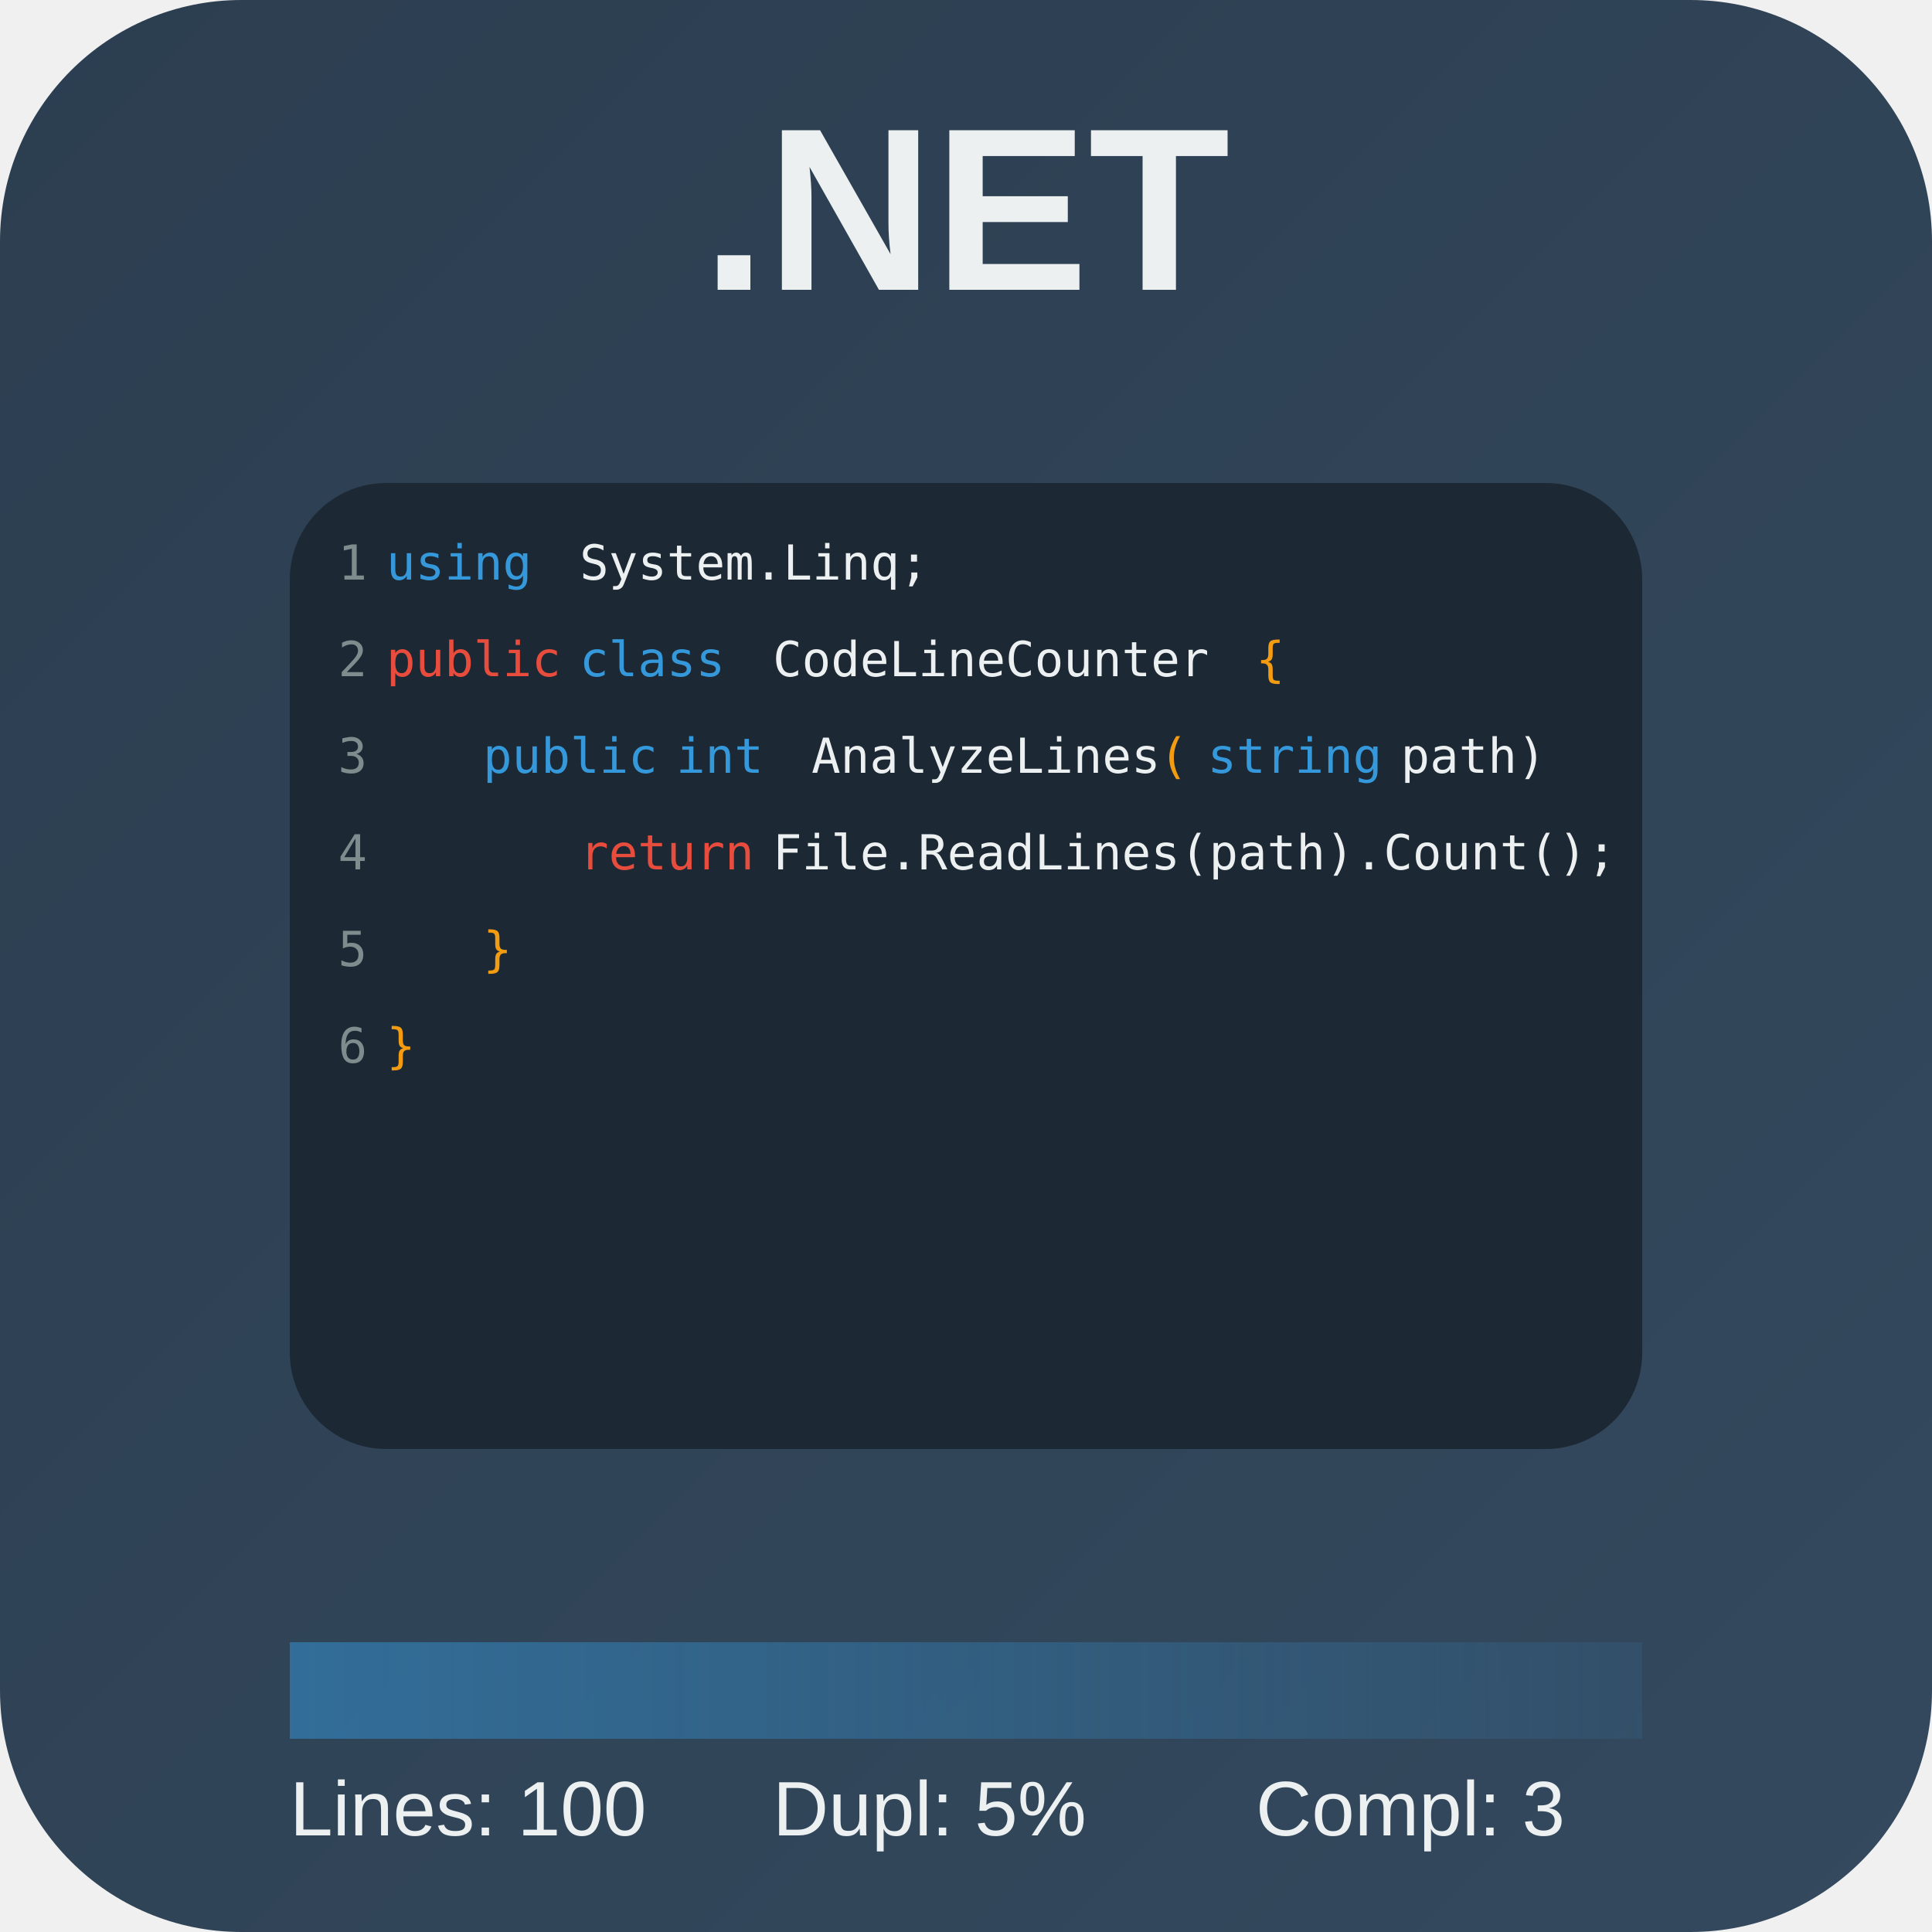
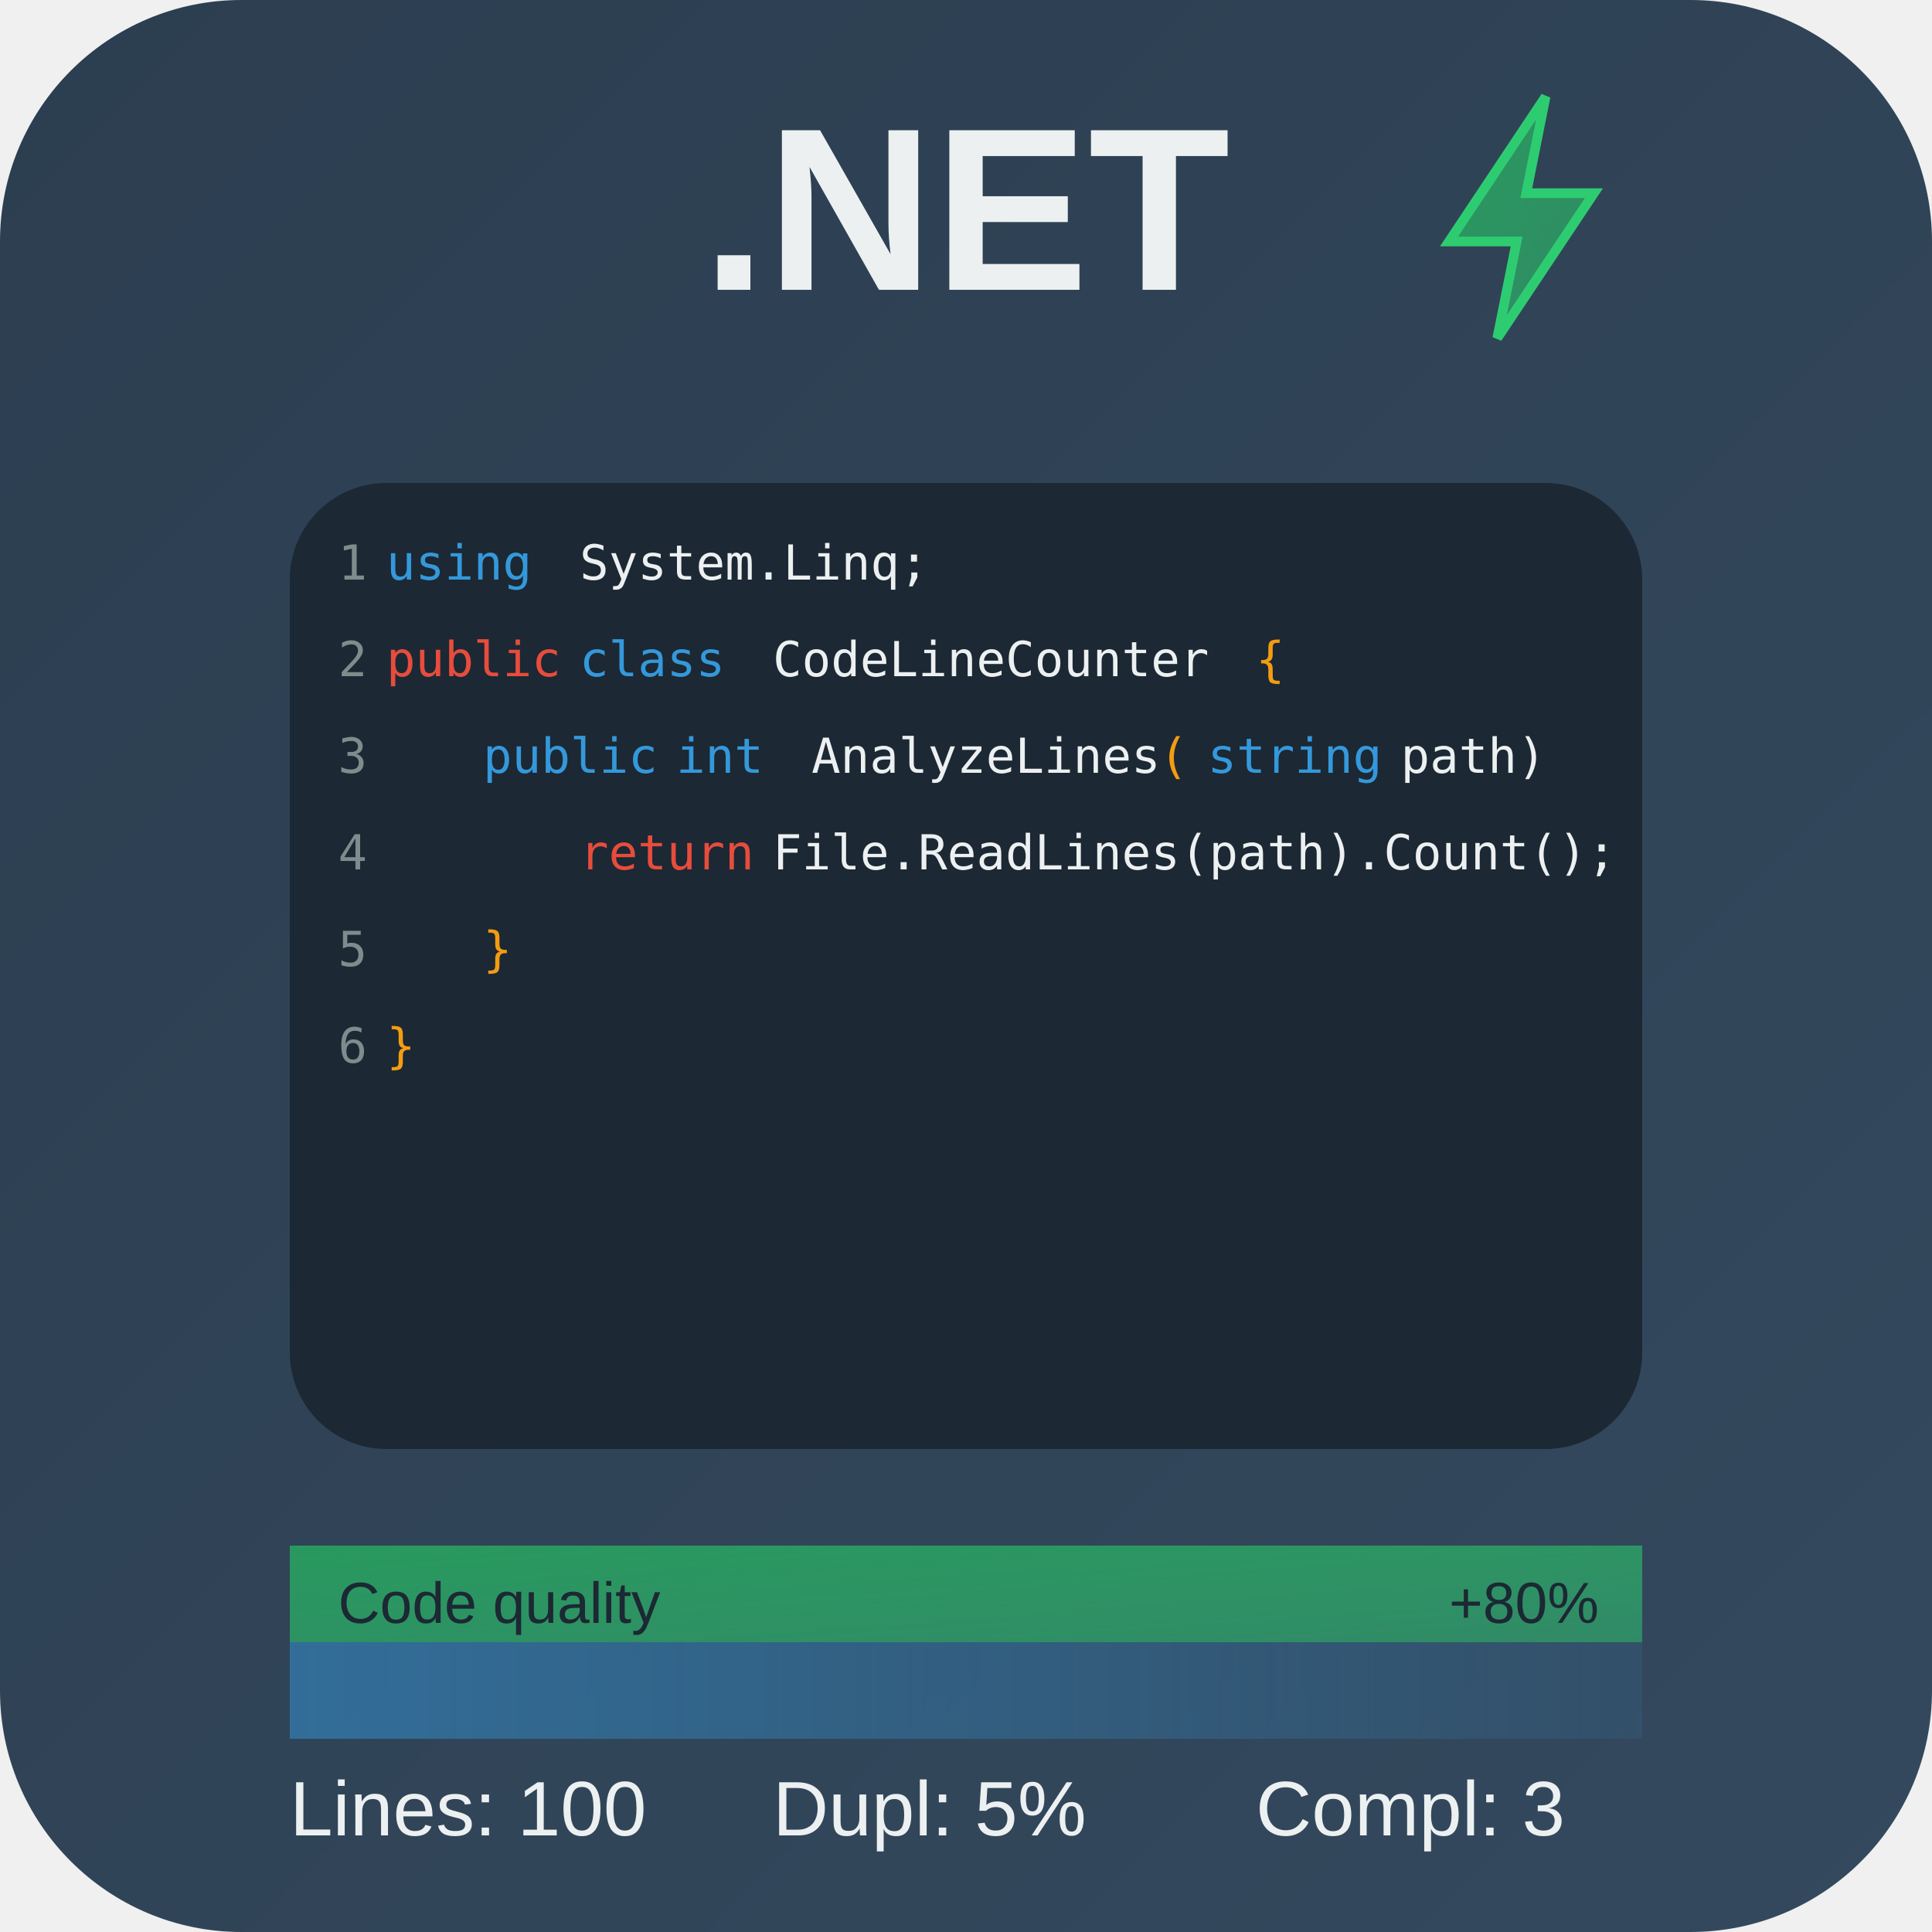
<svg xmlns="http://www.w3.org/2000/svg" viewBox="0 0 200 200">
  <defs>
    <linearGradient id="bgGradient" x1="0%" y1="0%" x2="100%" y2="100%">
      <stop offset="0%" style="stop-color:#2C3E50;stop-opacity:1" />
      <stop offset="100%" style="stop-color:#34495E;stop-opacity:1" />
    </linearGradient>
    <linearGradient id="metricsGradient" x1="0%" y1="0%" x2="100%" y2="0%">
      <stop offset="0%" style="stop-color:#3498DB;stop-opacity:0.5" />
      <stop offset="100%" style="stop-color:#3498DB;stop-opacity:0.1" />
    </linearGradient>
+     <linearGradient id="powerGradient" x1="0%" y1="0%" x2="100%" y2="100%">
+       <stop offset="0%" style="stop-color:#27AE60;stop-opacity:0.8" />
+       <stop offset="100%" style="stop-color:#2ECC71;stop-opacity:0.5" />
+     </linearGradient>
  </defs>
  <rect width="200" height="200" fill="url(#bgGradient)" rx="25" ry="25" />
  <text x="100" y="30" font-family="Arial, sans-serif" font-size="24" font-weight="bold" text-anchor="middle" fill="#ECF0F1">
-     .NET
-   </text>
+      .NET
+    </text>
  <g transform="translate(30, 50)">
    <rect width="140" height="100" fill="#1C2833" rx="10" ry="10" />
    <clipPath id="code-area">
      <rect width="140" height="100" rx="10" ry="10" />
    </clipPath>
    <g clip-path="url(#code-area)" fill="#ECF0F1" font-family="monospace" font-size="5">
      <g fill="#7F8C8D">
        <text x="5" y="10">1</text>
        <text x="5" y="20">2</text>
        <text x="5" y="30">3</text>
        <text x="5" y="40">4</text>
        <text x="5" y="50">5</text>
        <text x="5" y="60">6</text>
      </g>
      <text x="10" y="10" fill="#3498DB">using</text>
      <text x="30" y="10" fill="#ECF0F1">System.Linq;</text>
      <text x="10" y="20" fill="#E74C3C">public</text>
      <text x="30" y="20" fill="#3498DB">class</text>
      <text x="50" y="20" fill="#ECF0F1">CodeLineCounter</text>
      <text x="100" y="20" fill="#F39C12">{</text>
      <text x="20" y="30" fill="#3498DB">public</text>
      <text x="40" y="30" fill="#3498DB">int</text>
      <text x="54" y="30" fill="#ECF0F1">AnalyzeLines</text>
      <text x="90" y="30" fill="#F39C12">(</text>
      <text x="95" y="30" fill="#3498DB">string</text>
      <text x="115" y="30" fill="#ECF0F1">path)</text>
      <text x="140" y="30" fill="#F39C12">{</text>
      <text x="30" y="40" fill="#E74C3C">return</text>
      <text x="50" y="40" fill="#ECF0F1">File.ReadLines(path).Count();</text>
      <text x="20" y="50" fill="#F39C12">}</text>
      <text x="10" y="60" fill="#F39C12">}</text>
    </g>
  </g>
  <g transform="translate(30, 170)">
    <rect x="0" y="0" width="140" height="10" fill="url(#metricsGradient)" />
    <g fill="#ECF0F1" font-family="Arial, sans-serif" font-size="8">
      <text x="0" y="20">Lines: 100</text>
      <text x="50" y="20">Dupl: 5%</text>
      <text x="100" y="20">Compl: 3</text>
    </g>
  </g>
+   <g transform="translate(150, 10)">
+     <path d="M10 0 L0 15 L7 15 L5 25 L15 10 L8 10 Z" fill="url(#powerGradient)" stroke="#2ECC71" stroke-width="1" />
+   </g>
+   <g transform="translate(30, 160)">
+     <rect x="0" y="0" width="140" height="10" fill="url(#powerGradient)" rx="0" ry="0" />
+     <g fill="#FFFFFF" font-family="Arial, sans-serif" font-size="6">
+       <text x="5" y="8" fill="#1C2833">Code quality</text>
+       <text x="120" y="8" fill="#1C2833">+80%</text>
+     </g>
+   </g>
</svg>
